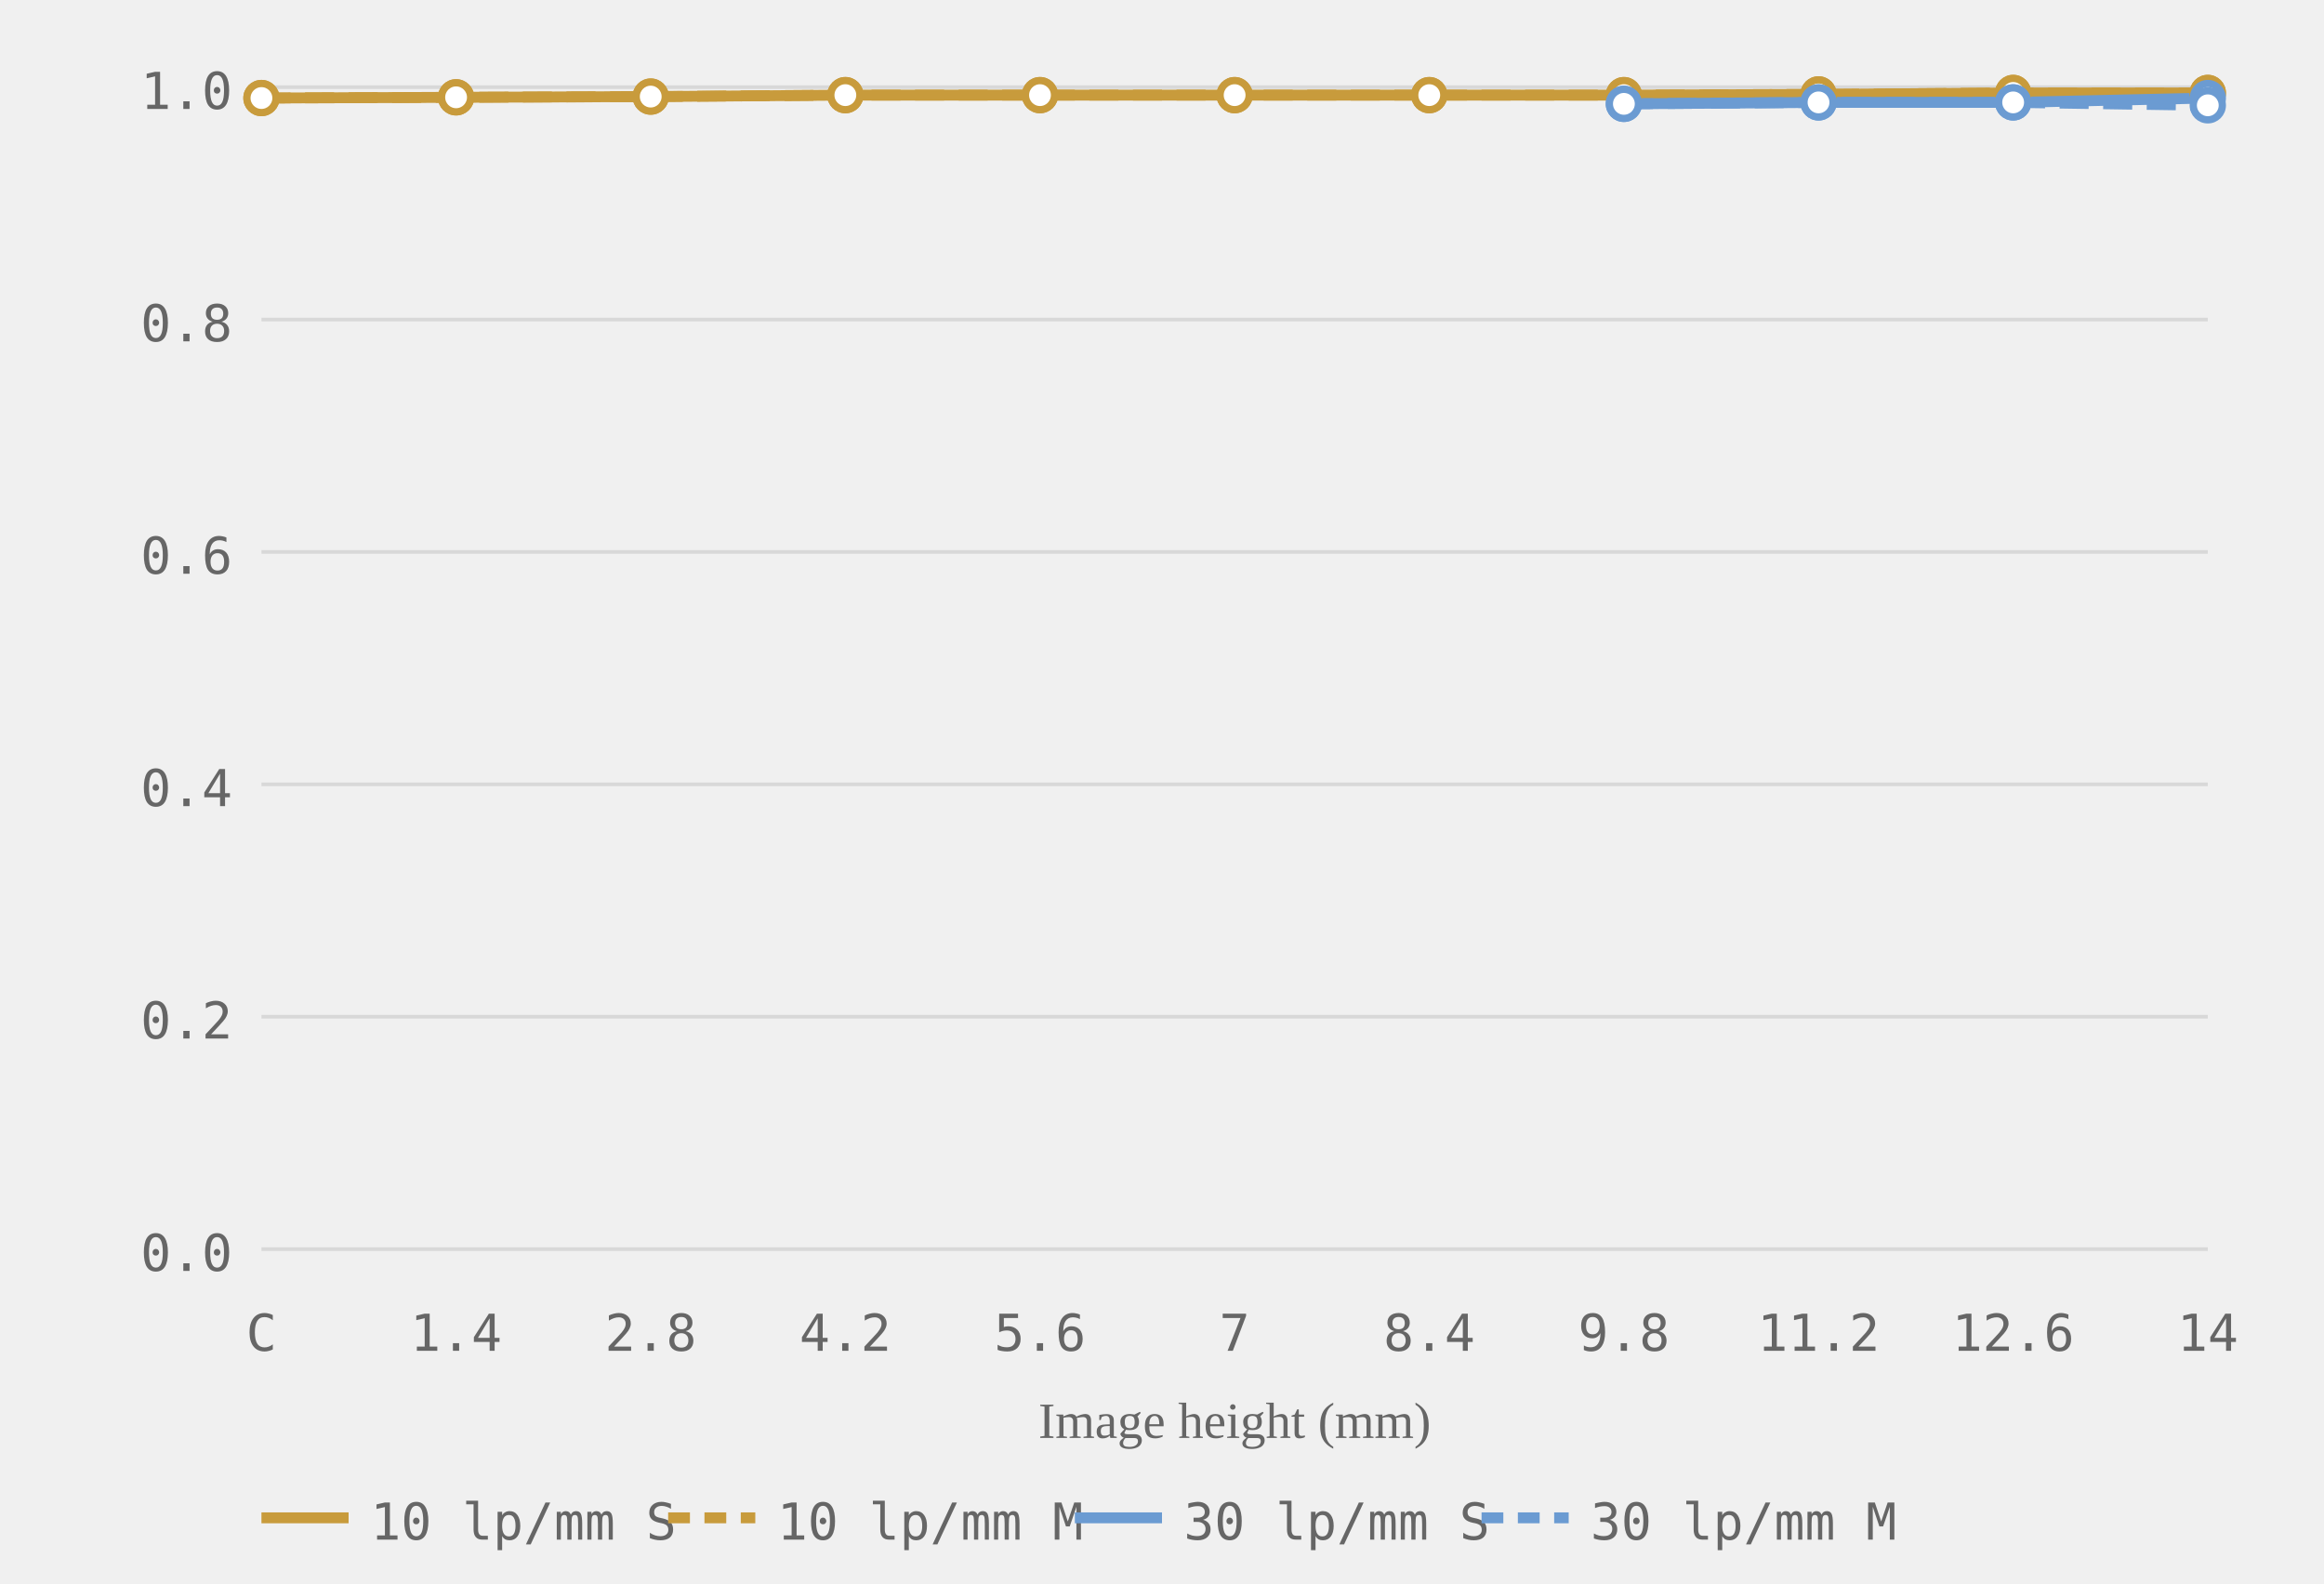
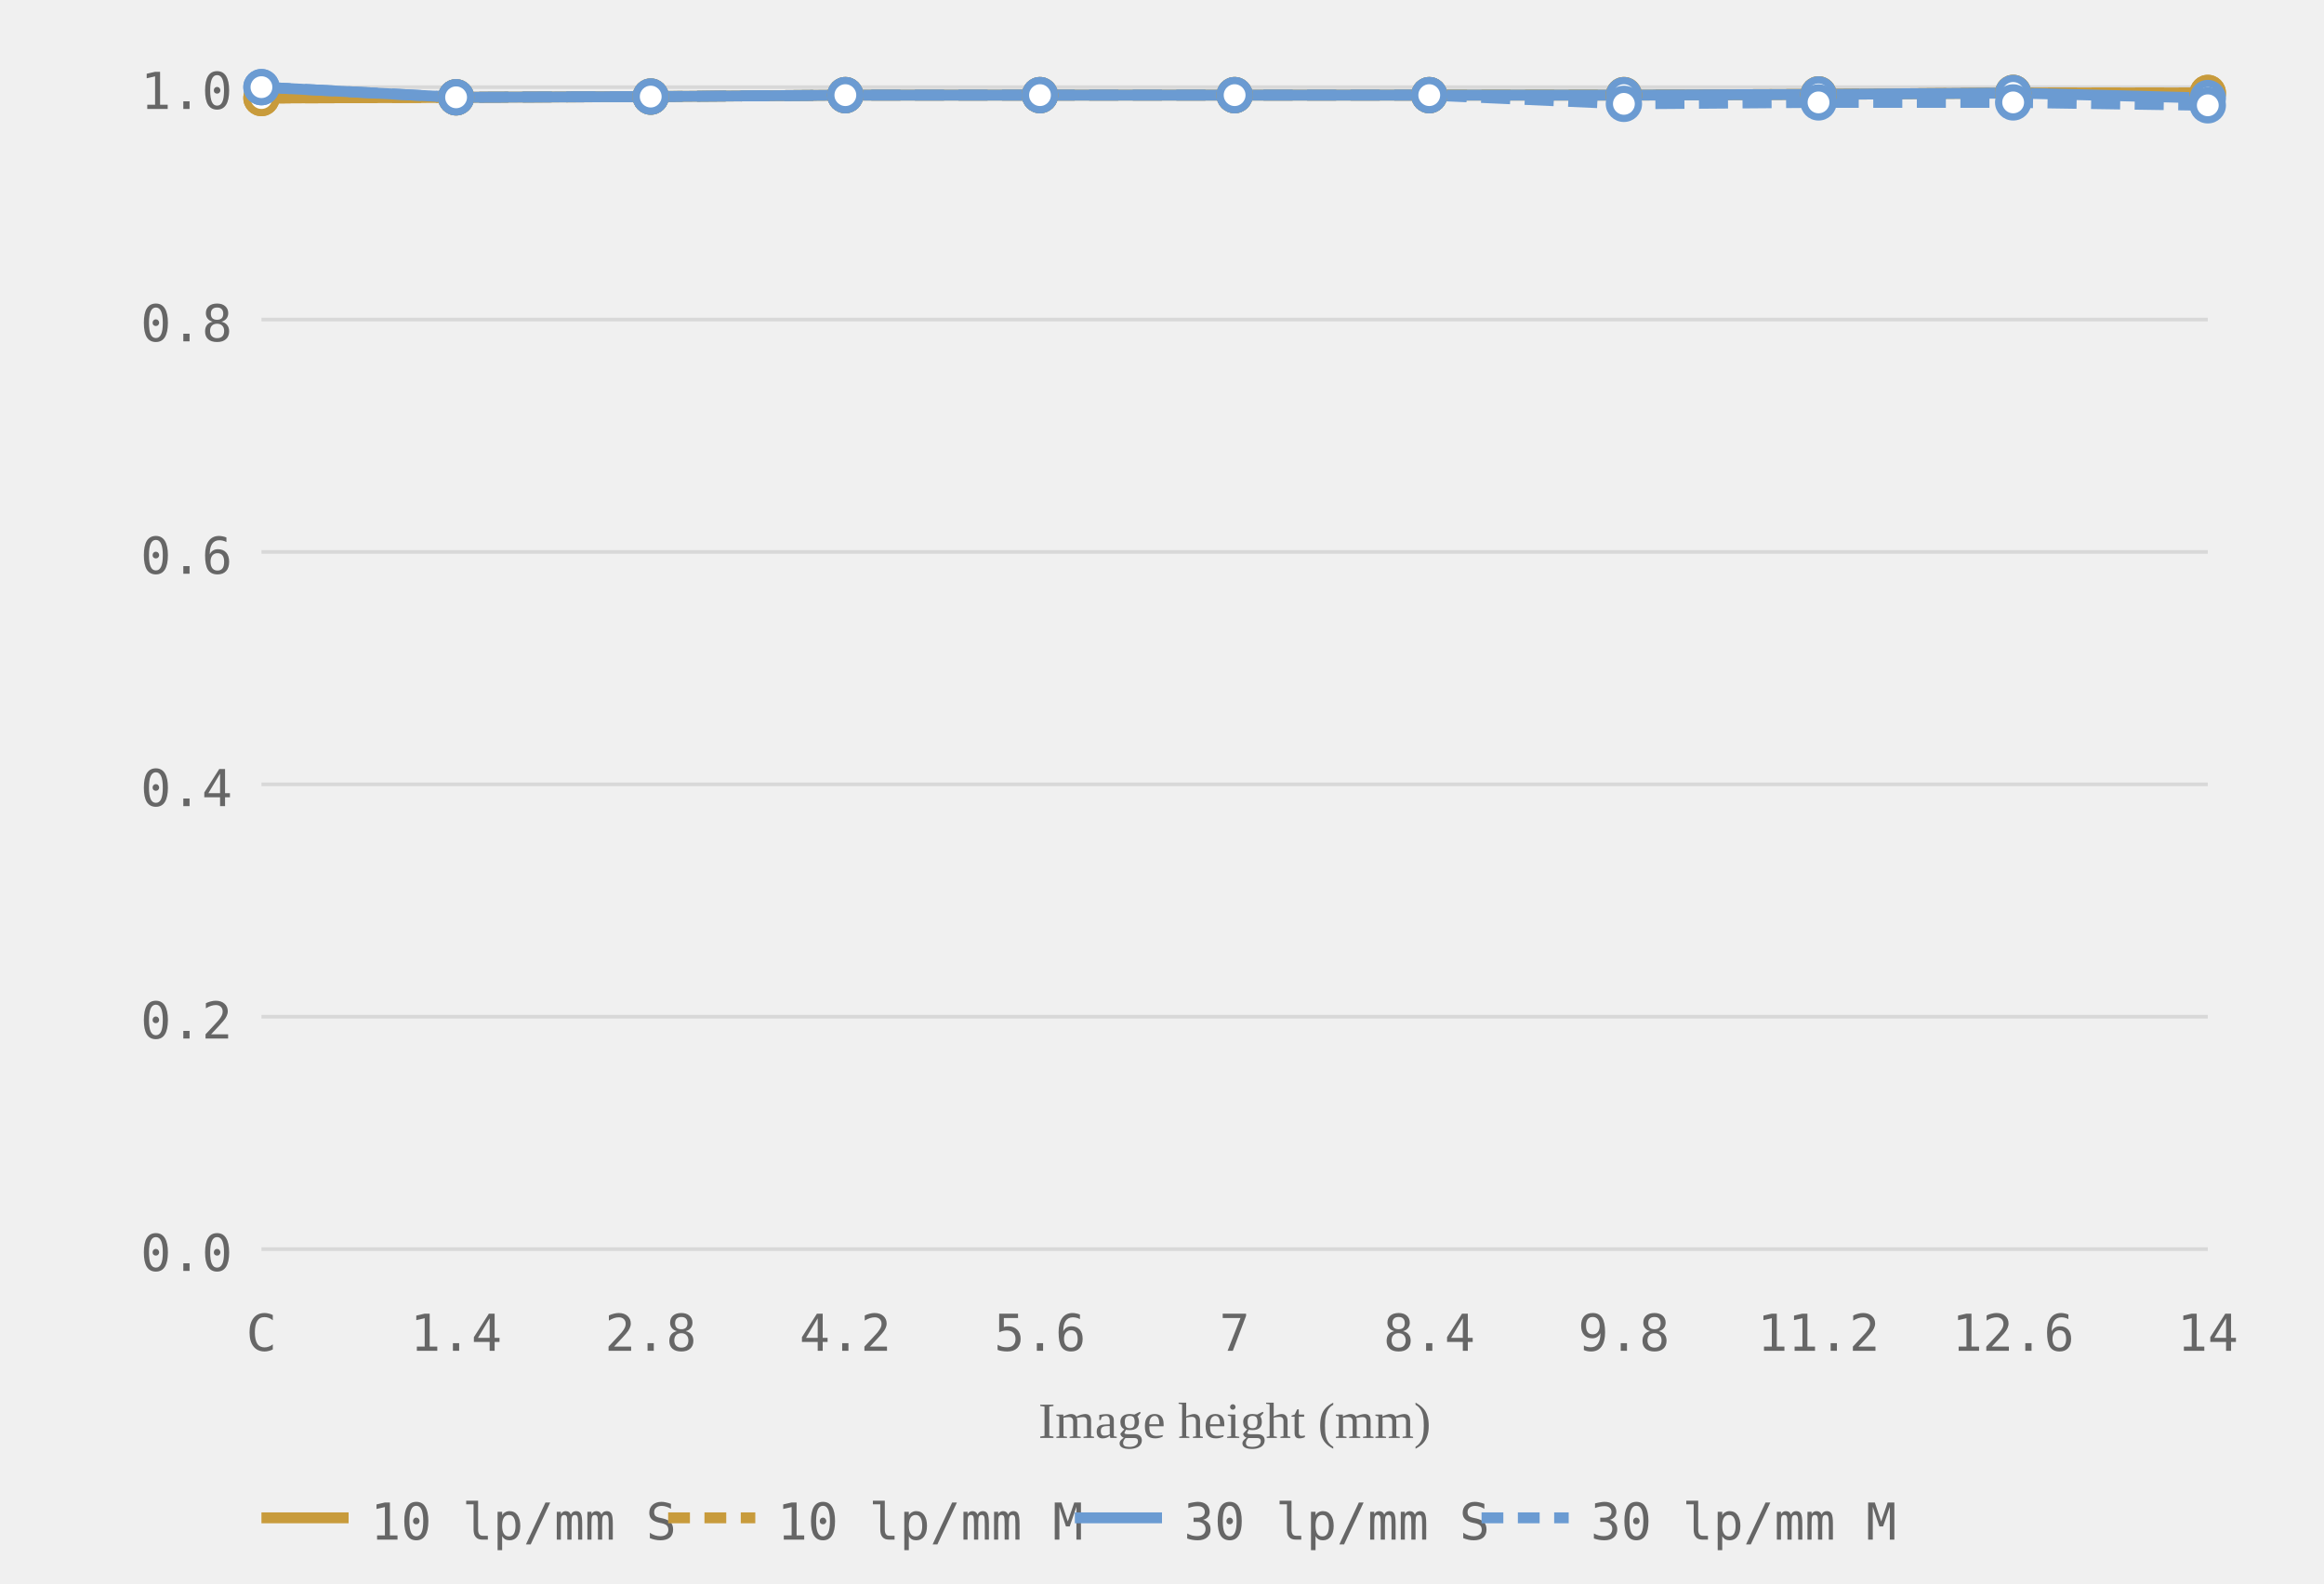
<svg xmlns="http://www.w3.org/2000/svg" viewBox="0 0 320 218" role="img" aria-label="MTF chart, generated from readings">
  <style>.grid-line { stroke: #d8d8d8; stroke-width: 0.5; }.axis-label { font-size: 7px; fill: #666666; font-family: ui-monospace, monospace; }.axis-y { text-anchor: end; }.axis-x { text-anchor: middle; }.axis-title { font-size: 7px; fill: #666666; text-anchor: middle; }.curve { fill: none; stroke-width: 1.5; }.curve-m { stroke-dasharray: 4 2; }.dot { fill: white; stroke-width: 1; }.legend-text { font-size: 7px; fill: #666666; font-family: ui-monospace, monospace; }</style>
  <line class="grid-line" x1="36" y1="172.0" x2="304" y2="172.0" />
  <line class="grid-line" x1="36" y1="140.0" x2="304" y2="140.0" />
  <line class="grid-line" x1="36" y1="108.0" x2="304" y2="108.0" />
  <line class="grid-line" x1="36" y1="76.0" x2="304" y2="76.0" />
  <line class="grid-line" x1="36" y1="44.0" x2="304" y2="44.0" />
  <line class="grid-line" x1="36" y1="12.0" x2="304" y2="12.0" />
  <text class="axis-label axis-y" x="32" y="175.0">0.0</text>
  <text class="axis-label axis-y" x="32" y="143.0">0.2</text>
  <text class="axis-label axis-y" x="32" y="111.0">0.4</text>
  <text class="axis-label axis-y" x="32" y="79.0">0.6</text>
  <text class="axis-label axis-y" x="32" y="47.0">0.8</text>
  <text class="axis-label axis-y" x="32" y="15.0">1.0</text>
  <text class="axis-label axis-x" x="36.0" y="186">C</text>
  <text class="axis-label axis-x" x="62.8" y="186">1.4</text>
  <text class="axis-label axis-x" x="89.6" y="186">2.8</text>
  <text class="axis-label axis-x" x="116.4" y="186">4.2</text>
  <text class="axis-label axis-x" x="143.2" y="186">5.6</text>
  <text class="axis-label axis-x" x="170.0" y="186">7</text>
  <text class="axis-label axis-x" x="196.8" y="186">8.4</text>
  <text class="axis-label axis-x" x="223.6" y="186">9.8</text>
  <text class="axis-label axis-x" x="250.4" y="186">11.2</text>
  <text class="axis-label axis-x" x="277.2" y="186">12.6</text>
  <text class="axis-label axis-x" x="304.0" y="186">14</text>
  <text class="axis-title" x="170.0" y="198">Image height (mm)</text>
  <polyline class="curve curve-10" style="stroke:#c89b3c" points="36.0,13.5 62.8,13.4 89.6,13.3 116.4,13.1 143.2,13.1 170.0,13.1 196.8,13.1 223.6,13.1 250.4,13.0 277.2,12.8 304.0,12.8" />
  <polyline class="curve curve-10 curve-m" style="stroke:#c89b3c" points="36.0,13.5 62.8,13.4 89.6,13.3 116.4,13.1 143.2,13.1 170.0,13.1 196.8,13.1 223.6,13.1 250.4,13.0 277.2,12.8 304.0,12.8" stroke-dasharray="4 2" />
-   <polyline class="curve curve-30" style="stroke:#6b9bd2" points="223.6,14.3 250.4,14.1 277.2,14.1 304.0,13.5" />
-   <polyline class="curve curve-30 curve-m" style="stroke:#6b9bd2" points="223.6,14.3 250.4,14.1 277.2,14.1 304.0,14.5" stroke-dasharray="4 2" />
+   <polyline class="curve curve-30" style="stroke:#6b9bd2" points="36.0,12.0 62.8,13.4 89.6,13.3 116.4,13.1 143.2,13.1 170.0,13.1 196.8,13.1 223.6,13.1 250.4,13.0 277.2,12.8 304.0,13.5" />
+   <polyline class="curve curve-30 curve-m" style="stroke:#6b9bd2" points="36.0,12.0 62.8,13.4 89.6,13.3 116.4,13.1 143.2,13.1 170.0,13.1 196.8,13.1 223.6,14.3 250.4,14.1 277.2,14.1 304.0,14.5" stroke-dasharray="4 2" />
  <circle class="dot dot-10" style="stroke:#c89b3c" cx="36.0" cy="13.5" r="2" />
  <circle class="dot dot-10" style="stroke:#c89b3c" cx="62.8" cy="13.4" r="2" />
  <circle class="dot dot-10" style="stroke:#c89b3c" cx="89.6" cy="13.3" r="2" />
  <circle class="dot dot-10" style="stroke:#c89b3c" cx="116.4" cy="13.1" r="2" />
  <circle class="dot dot-10" style="stroke:#c89b3c" cx="143.2" cy="13.1" r="2" />
  <circle class="dot dot-10" style="stroke:#c89b3c" cx="170.0" cy="13.1" r="2" />
  <circle class="dot dot-10" style="stroke:#c89b3c" cx="196.8" cy="13.1" r="2" />
  <circle class="dot dot-10" style="stroke:#c89b3c" cx="223.6" cy="13.1" r="2" />
  <circle class="dot dot-10" style="stroke:#c89b3c" cx="250.4" cy="13.0" r="2" />
  <circle class="dot dot-10" style="stroke:#c89b3c" cx="277.2" cy="12.8" r="2" />
  <circle class="dot dot-10" style="stroke:#c89b3c" cx="304.0" cy="12.8" r="2" />
  <circle class="dot dot-10" style="stroke:#c89b3c" cx="36.0" cy="13.5" r="2" />
  <circle class="dot dot-10" style="stroke:#c89b3c" cx="62.8" cy="13.4" r="2" />
  <circle class="dot dot-10" style="stroke:#c89b3c" cx="89.6" cy="13.3" r="2" />
  <circle class="dot dot-10" style="stroke:#c89b3c" cx="116.4" cy="13.1" r="2" />
  <circle class="dot dot-10" style="stroke:#c89b3c" cx="143.2" cy="13.1" r="2" />
  <circle class="dot dot-10" style="stroke:#c89b3c" cx="170.0" cy="13.1" r="2" />
  <circle class="dot dot-10" style="stroke:#c89b3c" cx="196.8" cy="13.1" r="2" />
  <circle class="dot dot-10" style="stroke:#c89b3c" cx="223.6" cy="13.1" r="2" />
  <circle class="dot dot-10" style="stroke:#c89b3c" cx="250.4" cy="13.0" r="2" />
  <circle class="dot dot-10" style="stroke:#c89b3c" cx="277.2" cy="12.8" r="2" />
  <circle class="dot dot-10" style="stroke:#c89b3c" cx="304.0" cy="12.8" r="2" />
-   <circle class="dot dot-30" style="stroke:#6b9bd2" cx="223.6" cy="14.3" r="2" />
-   <circle class="dot dot-30" style="stroke:#6b9bd2" cx="250.4" cy="14.1" r="2" />
-   <circle class="dot dot-30" style="stroke:#6b9bd2" cx="277.2" cy="14.1" r="2" />
+   <circle class="dot dot-30" style="stroke:#6b9bd2" cx="36.0" cy="12.0" r="2" />
+   <circle class="dot dot-30" style="stroke:#6b9bd2" cx="62.8" cy="13.4" r="2" />
+   <circle class="dot dot-30" style="stroke:#6b9bd2" cx="89.6" cy="13.3" r="2" />
+   <circle class="dot dot-30" style="stroke:#6b9bd2" cx="116.4" cy="13.1" r="2" />
+   <circle class="dot dot-30" style="stroke:#6b9bd2" cx="143.2" cy="13.1" r="2" />
+   <circle class="dot dot-30" style="stroke:#6b9bd2" cx="170.0" cy="13.1" r="2" />
+   <circle class="dot dot-30" style="stroke:#6b9bd2" cx="196.8" cy="13.1" r="2" />
+   <circle class="dot dot-30" style="stroke:#6b9bd2" cx="223.6" cy="13.1" r="2" />
+   <circle class="dot dot-30" style="stroke:#6b9bd2" cx="250.4" cy="13.0" r="2" />
+   <circle class="dot dot-30" style="stroke:#6b9bd2" cx="277.2" cy="12.8" r="2" />
  <circle class="dot dot-30" style="stroke:#6b9bd2" cx="304.0" cy="13.5" r="2" />
+   <circle class="dot dot-30" style="stroke:#6b9bd2" cx="36.0" cy="12.0" r="2" />
+   <circle class="dot dot-30" style="stroke:#6b9bd2" cx="62.8" cy="13.4" r="2" />
+   <circle class="dot dot-30" style="stroke:#6b9bd2" cx="89.6" cy="13.3" r="2" />
+   <circle class="dot dot-30" style="stroke:#6b9bd2" cx="116.4" cy="13.1" r="2" />
+   <circle class="dot dot-30" style="stroke:#6b9bd2" cx="143.2" cy="13.1" r="2" />
+   <circle class="dot dot-30" style="stroke:#6b9bd2" cx="170.0" cy="13.1" r="2" />
+   <circle class="dot dot-30" style="stroke:#6b9bd2" cx="196.8" cy="13.1" r="2" />
  <circle class="dot dot-30" style="stroke:#6b9bd2" cx="223.6" cy="14.3" r="2" />
  <circle class="dot dot-30" style="stroke:#6b9bd2" cx="250.4" cy="14.1" r="2" />
  <circle class="dot dot-30" style="stroke:#6b9bd2" cx="277.2" cy="14.1" r="2" />
  <circle class="dot dot-30" style="stroke:#6b9bd2" cx="304.0" cy="14.5" r="2" />
  <line x1="36" y1="209" x2="48" y2="209" stroke="#c89b3c" stroke-width="1.5" />
  <text class="legend-text" x="51" y="212">10 lp/mm S</text>
  <line x1="92" y1="209" x2="104" y2="209" stroke="#c89b3c" stroke-width="1.5" stroke-dasharray="3 2" />
  <text class="legend-text" x="107" y="212">10 lp/mm M</text>
  <line x1="148" y1="209" x2="160" y2="209" stroke="#6b9bd2" stroke-width="1.5" />
  <text class="legend-text" x="163" y="212">30 lp/mm S</text>
  <line x1="204" y1="209" x2="216" y2="209" stroke="#6b9bd2" stroke-width="1.5" stroke-dasharray="3 2" />
  <text class="legend-text" x="219" y="212">30 lp/mm M</text>
</svg>
